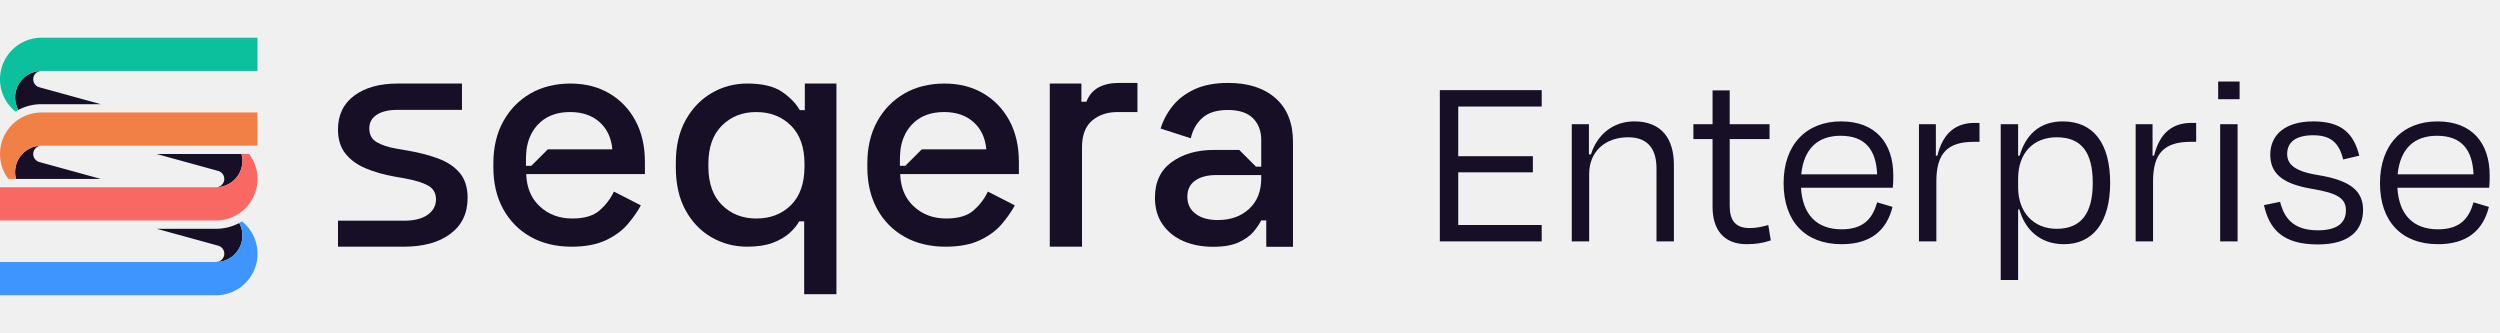
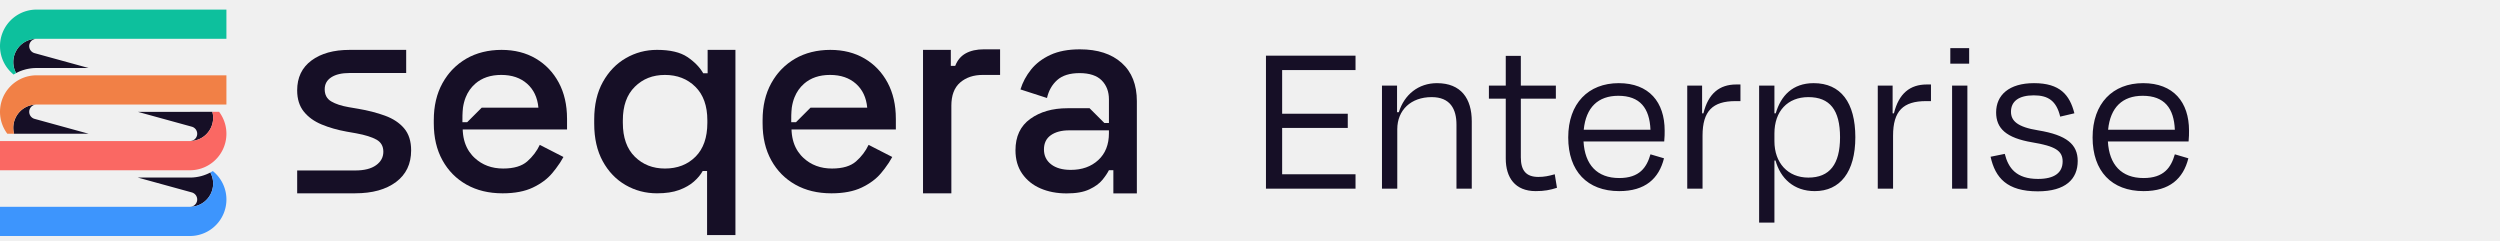
- <svg xmlns="http://www.w3.org/2000/svg" viewBox="0 0 466 62" fill="none">
+ <svg xmlns="http://www.w3.org/2000/svg" viewBox="0 5 530 51" fill="none">
  <path d="M271.815 45H268.384V16.8H287.372V19.855H271.815V29.114H285.727V32.122H271.815V41.945H287.372V45H271.815ZM296.175 28.785H296.551C297.726 25.025 300.734 22.628 304.635 22.628C309.758 22.628 312.014 25.918 312.014 30.712V45H308.771V31.417C308.771 28.127 307.455 25.589 303.507 25.589C299.136 25.589 296.222 28.315 296.222 32.404V45H292.979V23.145H296.175V28.785ZM315.649 23.145H319.221V16.847H322.417V23.145H329.843V25.918H322.417V38.373C322.417 41.099 323.498 42.509 326.13 42.509C327.352 42.509 328.292 42.321 329.608 41.945L330.078 44.812C328.621 45.282 327.399 45.517 325.566 45.517C321.195 45.517 319.221 42.65 319.221 38.608V25.918H315.649V23.145ZM343.273 45.517C336.505 45.517 332.463 41.287 332.463 34.143C332.463 26.905 336.74 22.628 343.179 22.628C349.618 22.628 352.908 26.67 352.908 32.686C352.908 33.25 352.908 34.143 352.814 34.989H335.706C335.988 39.924 338.573 42.744 343.273 42.744C347.597 42.744 349.101 40.488 349.9 37.715L352.767 38.561C351.686 42.885 348.772 45.517 343.273 45.517ZM335.753 32.498H349.9C349.712 27.939 347.691 25.307 343.085 25.307C338.808 25.307 336.223 27.751 335.753 32.498ZM360.845 29.02H361.127C362.161 24.79 364.558 22.91 368.083 22.91H368.976V26.435H367.942C363.101 26.435 360.939 28.503 360.939 33.767V45H357.696V23.145H360.845V29.02ZM393.332 34.096C393.332 41.475 390.089 45.517 384.731 45.517C380.266 45.517 377.446 42.791 376.412 39.031H376.177V52.191H372.934V23.145H376.177V29.02H376.459C377.54 25.307 380.031 22.628 384.496 22.628C390.23 22.628 393.332 26.717 393.332 34.096ZM376.177 34.942C376.177 39.501 378.997 42.65 383.368 42.65C387.88 42.65 390.089 39.83 390.089 34.096C390.089 28.315 387.927 25.589 383.368 25.589C378.997 25.589 376.177 28.55 376.177 33.297V34.942ZM401.235 29.02H401.517C402.551 24.79 404.948 22.91 408.473 22.91H409.366V26.435H408.332C403.491 26.435 401.329 28.503 401.329 33.767V45H398.086V23.145H401.235V29.02ZM417.085 45H413.842V23.145H417.085V45ZM417.461 18.492H413.466V15.202H417.461V18.492ZM432.015 45.564C425.482 45.564 422.991 42.697 422.004 38.232L425.012 37.621C425.764 40.629 427.456 42.932 432.062 42.932C435.54 42.932 437.279 41.616 437.279 39.219C437.279 36.916 435.634 35.976 430.84 35.177C425.294 34.237 423.179 32.216 423.179 28.832C423.179 25.166 425.905 22.628 431.216 22.628C436.715 22.628 438.783 25.119 439.77 29.02L436.762 29.725C435.963 26.388 434.224 25.213 431.169 25.213C427.973 25.213 426.328 26.482 426.328 28.691C426.328 30.618 427.691 31.934 432.109 32.639C438.125 33.626 440.475 35.6 440.475 39.125C440.475 42.932 437.937 45.564 432.015 45.564ZM454.439 45.517C447.671 45.517 443.629 41.287 443.629 34.143C443.629 26.905 447.906 22.628 454.345 22.628C460.784 22.628 464.074 26.67 464.074 32.686C464.074 33.25 464.074 34.143 463.98 34.989H446.872C447.154 39.924 449.739 42.744 454.439 42.744C458.763 42.744 460.267 40.488 461.066 37.715L463.933 38.561C462.852 42.885 459.938 45.517 454.439 45.517ZM446.919 32.498H461.066C460.878 27.939 458.857 25.307 454.251 25.307C449.974 25.307 447.389 27.751 446.919 32.498Z" fill="#160F26" />
  <g clip-path="url(#clip0_67_672)">
    <g clip-path="url(#clip1_67_672)">
      <path d="M40.749 31.883L40.816 31.91L40.884 31.936L40.947 31.967L41.011 32.002L41.072 32.036L41.133 32.075L41.191 32.119L41.247 32.161L41.299 32.209L41.352 32.257L41.402 32.311L41.448 32.363L41.495 32.42L41.535 32.478L41.575 32.539L41.61 32.599L41.642 32.664L41.673 32.727L41.7 32.793L41.727 32.86L41.746 32.929L41.765 32.996L41.779 33.069L41.792 33.138L41.8 33.211L41.804 33.28L41.806 33.351L41.804 33.424L41.8 33.495L41.792 33.566L41.779 33.637L41.765 33.707L41.746 33.778L41.727 33.845L41.7 33.914L41.673 33.979L41.642 34.042L41.61 34.106L41.575 34.167L41.535 34.229L41.495 34.286L41.448 34.34L41.402 34.396L41.352 34.446L41.299 34.498L41.247 34.545L41.191 34.588L41.133 34.628L41.072 34.67L41.011 34.705L40.947 34.739L40.884 34.768L40.816 34.797L40.749 34.82L40.682 34.843L40.613 34.858L40.544 34.876L40.471 34.885L40.402 34.893L40.329 34.901H40.317L40.39 34.899L40.521 34.893L40.651 34.885L40.782 34.874L40.911 34.856L41.041 34.837L41.17 34.816L41.299 34.789L41.425 34.761L41.554 34.728L41.681 34.691L41.806 34.651L41.929 34.609L42.051 34.563L42.172 34.513L42.294 34.461L42.413 34.405L42.53 34.346L42.645 34.284L42.758 34.219L42.87 34.15L42.981 34.081L43.089 34.008L43.196 33.929L43.3 33.849L43.402 33.768L43.502 33.682L43.6 33.593L43.694 33.505L43.788 33.411L43.878 33.317L43.965 33.219L44.049 33.119L44.132 33.017L44.212 32.912L44.289 32.806L44.362 32.699L44.435 32.587L44.502 32.476L44.568 32.361L44.631 32.246L44.689 32.13L44.744 32.011L44.796 31.89L44.846 31.769L44.892 31.647L44.936 31.522L44.975 31.397L45.011 31.27L45.044 31.144L45.073 31.017L45.1 30.886L45.123 30.758L45.142 30.629L45.155 30.498L45.169 30.368L45.178 30.235L45.182 30.105L45.184 29.974L45.182 29.844L45.178 29.711L45.169 29.581L45.155 29.45L45.142 29.322L45.123 29.191L45.1 29.061L45.073 28.934L45.044 28.805L45.019 28.707H40.35L40.258 28.709H29.214L40.669 31.86L40.749 31.883Z" fill="#160F26" />
      <path d="M47.992 33.025L47.983 32.86L47.971 32.697L47.956 32.532L47.937 32.368L47.916 32.207L47.889 32.044L47.858 31.883L47.827 31.721L47.791 31.562L47.75 31.403L47.708 31.243L47.66 31.086L47.61 30.93L47.558 30.773L47.501 30.619L47.441 30.468L47.378 30.314L47.312 30.164L47.243 30.015L47.172 29.867L47.095 29.723L47.017 29.577L46.934 29.435L46.849 29.293L46.763 29.155L46.671 29.016L46.579 28.882L46.483 28.75L46.45 28.707H45.019L45.044 28.805L45.073 28.934L45.1 29.061L45.123 29.191L45.142 29.322L45.156 29.45L45.169 29.581L45.178 29.711L45.182 29.844L45.184 29.974L45.182 30.105L45.178 30.235L45.169 30.368L45.156 30.498L45.142 30.629L45.123 30.758L45.1 30.886L45.073 31.017L45.044 31.144L45.011 31.27L44.975 31.397L44.937 31.522L44.892 31.647L44.846 31.769L44.796 31.89L44.744 32.011L44.689 32.13L44.631 32.246L44.568 32.361L44.502 32.476L44.435 32.587L44.362 32.699L44.289 32.806L44.212 32.912L44.132 33.017L44.049 33.119L43.965 33.219L43.878 33.317L43.788 33.411L43.694 33.505L43.6 33.593L43.502 33.682L43.402 33.768L43.3 33.849L43.196 33.929L43.089 34.008L42.981 34.081L42.87 34.15L42.758 34.219L42.645 34.284L42.53 34.346L42.413 34.405L42.294 34.461L42.173 34.513L42.052 34.563L41.929 34.609L41.806 34.651L41.681 34.691L41.554 34.728L41.425 34.761L41.299 34.789L41.17 34.816L41.041 34.837L40.911 34.856L40.782 34.874L40.651 34.885L40.521 34.893L40.39 34.899L40.258 34.901H0V41.094H40.258L40.423 41.092L40.586 41.088L40.751 41.079L40.915 41.065L41.078 41.05L41.241 41.033L41.404 41.008L41.566 40.983L41.727 40.954L41.888 40.919L42.05 40.883L42.207 40.844L42.367 40.8L42.526 40.754L42.682 40.706L42.837 40.651L42.991 40.595L43.145 40.535L43.296 40.474L43.446 40.409L43.596 40.338L43.744 40.265L43.89 40.19L44.034 40.111L44.176 40.031L44.318 39.944L44.454 39.858L44.593 39.767L44.729 39.673L44.862 39.577L44.992 39.478L45.121 39.376L45.25 39.27L45.374 39.163L45.495 39.055L45.614 38.942L45.732 38.827L45.847 38.71L45.958 38.589L46.07 38.468L46.177 38.343L46.281 38.216L46.383 38.088L46.483 37.955L46.579 37.823L46.671 37.688L46.763 37.55L46.849 37.412L46.934 37.27L47.017 37.128L47.095 36.984L47.172 36.838L47.243 36.69L47.312 36.542L47.378 36.391L47.441 36.239L47.501 36.087L47.558 35.932L47.61 35.776L47.66 35.621L47.708 35.461L47.75 35.304L47.791 35.145L47.827 34.983L47.858 34.824L47.889 34.663L47.916 34.499L47.937 34.336L47.956 34.173L47.971 34.01L47.983 33.845L47.992 33.682L47.998 33.518L48 33.353L47.998 33.188L47.992 33.025Z" fill="#FA6863" />
      <path d="M7.251 30.176L7.183 30.151L7.116 30.124L7.053 30.093L6.987 30.059L6.928 30.022L6.866 29.984L6.809 29.942L6.753 29.898L6.699 29.85L6.647 29.802L6.598 29.75L6.551 29.696L6.505 29.638L6.465 29.581L6.425 29.521L6.39 29.462L6.357 29.396L6.325 29.331L6.3 29.268L6.273 29.201L6.254 29.13L6.234 29.062L6.219 28.991L6.208 28.922L6.2 28.849L6.196 28.78L6.194 28.707L6.196 28.636L6.2 28.563L6.208 28.494L6.219 28.423L6.234 28.352L6.254 28.283L6.273 28.216L6.3 28.147L6.325 28.081L6.357 28.016L6.39 27.955L6.425 27.891L6.465 27.832L6.505 27.774L6.551 27.719L6.598 27.665L6.647 27.613L6.699 27.563L6.753 27.515L6.809 27.473L6.866 27.431L6.928 27.39L6.987 27.354L7.053 27.321L7.116 27.292L7.183 27.264L7.251 27.239L7.318 27.218L7.387 27.2L7.456 27.185L7.529 27.175L7.598 27.168L7.669 27.16H7.683H7.61L7.479 27.166L7.349 27.175L7.218 27.187L7.089 27.202L6.959 27.221L6.828 27.244L6.701 27.269L6.573 27.3L6.446 27.333L6.319 27.369L6.194 27.41L6.071 27.452L5.946 27.496L5.827 27.546L5.706 27.6L5.587 27.655L5.47 27.715L5.353 27.776L5.242 27.84L5.13 27.909L5.019 27.98L4.909 28.053L4.804 28.131L4.698 28.21L4.598 28.293L4.498 28.377L4.4 28.465L4.306 28.556L4.212 28.648L4.122 28.744L4.035 28.84L3.949 28.94L3.868 29.043L3.786 29.147L3.711 29.253L3.636 29.362L3.565 29.471L3.498 29.585L3.432 29.698L3.369 29.815L3.311 29.93L3.256 30.049L3.204 30.17L3.154 30.291L3.108 30.414L3.063 30.539L3.025 30.664L2.989 30.79L2.956 30.915L2.927 31.044L2.9 31.172L2.877 31.303L2.858 31.432L2.844 31.562L2.831 31.691L2.821 31.823L2.818 31.954L2.816 32.084L2.818 32.217L2.821 32.347L2.831 32.478L2.844 32.608L2.858 32.739L2.877 32.87L2.9 32.998L2.927 33.127L2.956 33.254L2.981 33.353H7.65L7.742 33.351H18.786L7.331 30.201L7.251 30.176Z" fill="#160F26" />
      <path d="M0.008 29.036L0.015 29.201L0.029 29.364L0.044 29.527L0.063 29.69L0.085 29.854L0.111 30.015L0.14 30.178L0.173 30.339L0.209 30.498L0.25 30.658L0.292 30.817L0.34 30.975L0.39 31.13L0.442 31.286L0.499 31.441L0.559 31.593L0.622 31.746L0.688 31.896L0.757 32.046L0.828 32.192L0.905 32.338L0.983 32.484L1.066 32.626L1.15 32.766L1.237 32.904L1.327 33.042L1.421 33.179L1.517 33.311L1.55 33.353H2.981L2.956 33.254L2.927 33.127L2.9 32.998L2.877 32.87L2.858 32.739L2.845 32.608L2.831 32.478L2.821 32.347L2.818 32.217L2.816 32.084L2.818 31.954L2.821 31.823L2.831 31.691L2.845 31.562L2.858 31.432L2.877 31.303L2.9 31.172L2.927 31.044L2.956 30.915L2.989 30.79L3.025 30.664L3.063 30.539L3.108 30.414L3.154 30.291L3.204 30.17L3.256 30.049L3.311 29.93L3.369 29.815L3.432 29.698L3.498 29.585L3.565 29.471L3.636 29.362L3.711 29.253L3.786 29.147L3.868 29.043L3.949 28.94L4.035 28.84L4.122 28.744L4.212 28.648L4.306 28.556L4.4 28.465L4.498 28.377L4.598 28.293L4.698 28.21L4.804 28.131L4.909 28.053L5.019 27.98L5.13 27.909L5.242 27.84L5.353 27.776L5.47 27.715L5.587 27.655L5.706 27.6L5.827 27.546L5.946 27.496L6.071 27.452L6.194 27.41L6.319 27.369L6.446 27.333L6.573 27.3L6.701 27.269L6.828 27.244L6.959 27.221L7.089 27.202L7.218 27.187L7.349 27.175L7.479 27.166L7.61 27.16L7.742 27.158H48V20.966H7.742L7.577 20.968L7.414 20.972L7.249 20.982L7.085 20.993L6.92 21.009L6.759 21.028L6.596 21.051L6.434 21.076L6.273 21.107L6.11 21.139L5.95 21.176L5.791 21.216L5.633 21.258L5.474 21.306L5.318 21.354L5.163 21.408L5.009 21.464L4.856 21.525L4.704 21.587L4.554 21.652L4.404 21.723L4.256 21.796L4.11 21.869L3.966 21.95L3.824 22.03L3.682 22.115L3.544 22.203L3.405 22.293L3.271 22.387L3.138 22.483L3.006 22.581L2.879 22.683L2.75 22.788L2.626 22.896L2.505 23.005L2.385 23.119L2.268 23.232L2.153 23.351L2.04 23.472L1.93 23.593L1.823 23.718L1.719 23.844L1.617 23.973L1.517 24.104L1.421 24.238L1.327 24.372L1.237 24.509L1.15 24.649L1.066 24.791L0.983 24.933L0.905 25.075L0.828 25.221L0.757 25.371L0.688 25.518L0.622 25.67L0.559 25.82L0.499 25.974L0.442 26.127L0.39 26.282L0.34 26.44L0.292 26.597L0.25 26.757L0.209 26.916L0.173 27.077L0.14 27.237L0.111 27.398L0.085 27.561L0.063 27.724L0.044 27.887L0.029 28.051L0.015 28.214L0.008 28.377L0 28.542V28.707V28.872L0.008 29.036Z" fill="#F18046" />
      <path d="M7.251 16.244L7.183 16.217L7.116 16.188L7.051 16.159L6.989 16.125L6.926 16.09L6.866 16.052L6.809 16.007L6.751 15.965L6.697 15.917L6.646 15.869L6.598 15.816L6.551 15.764L6.505 15.706L6.463 15.648L6.425 15.587L6.388 15.526L6.356 15.462L6.323 15.399L6.298 15.334L6.273 15.264L6.252 15.197L6.234 15.13L6.219 15.057L6.208 14.988L6.198 14.915L6.196 14.844L6.194 14.771L6.196 14.7L6.198 14.631L6.208 14.56L6.219 14.489L6.234 14.42L6.252 14.349L6.273 14.28L6.298 14.212L6.323 14.147L6.356 14.084L6.388 14.018L6.425 13.959L6.463 13.898L6.505 13.84L6.551 13.786L6.598 13.73L6.646 13.677L6.697 13.629L6.751 13.581L6.809 13.539L6.866 13.498L6.926 13.456L6.989 13.421L7.051 13.387L7.116 13.356L7.183 13.329L7.251 13.306L7.318 13.283L7.387 13.264L7.458 13.251L7.527 13.239L7.598 13.231L7.671 13.226H7.694H7.61L7.479 13.231L7.349 13.241L7.218 13.252L7.089 13.27L6.959 13.289L6.828 13.31L6.701 13.337L6.573 13.366L6.446 13.398L6.319 13.435L6.194 13.475L6.071 13.517L5.946 13.563L5.827 13.611L5.706 13.665L5.587 13.721L5.47 13.78L5.353 13.842L5.242 13.905L5.128 13.974L5.019 14.045L4.909 14.118L4.804 14.197L4.698 14.276L4.596 14.358L4.498 14.445L4.4 14.531L4.304 14.621L4.212 14.713L4.122 14.809L4.035 14.907L3.949 15.007L3.868 15.109L3.786 15.214L3.711 15.32L3.636 15.428L3.565 15.537L3.498 15.65L3.432 15.764L3.369 15.881L3.311 15.996L3.256 16.115L3.204 16.236L3.154 16.357L3.108 16.48L3.063 16.605L3.025 16.729L2.989 16.856L2.956 16.983L2.925 17.109L2.9 17.238L2.877 17.369L2.858 17.497L2.843 17.628L2.831 17.756L2.821 17.889L2.818 18.021L2.816 18.152L2.818 18.282L2.821 18.415L2.831 18.546L2.843 18.676L2.858 18.805L2.877 18.935L2.9 19.066L2.925 19.192L2.956 19.321L2.989 19.448L3.025 19.573L3.063 19.699L3.108 19.822L3.154 19.945L3.204 20.066L3.256 20.187L3.311 20.306L3.369 20.423L3.407 20.49L3.411 20.488L3.572 20.406L3.734 20.327L3.897 20.25L4.062 20.179L4.227 20.106L4.396 20.041L4.564 19.98L4.734 19.916L4.905 19.863L5.078 19.809L5.251 19.759L5.424 19.711L5.599 19.667L5.775 19.628L5.952 19.594L6.127 19.559L6.306 19.53L6.484 19.503L6.663 19.48L6.843 19.461L7.022 19.446L7.203 19.432L7.379 19.425L7.564 19.421L7.742 19.417H18.786L7.329 16.267L7.251 16.244Z" fill="#160F26" />
      <path d="M40.258 48.839H40.39L40.521 48.831L40.651 48.824L40.782 48.812L40.913 48.795L41.043 48.776L41.172 48.754L41.3 48.727L41.427 48.699L41.556 48.666L41.681 48.63L41.806 48.589L41.931 48.547L42.053 48.501L42.172 48.451L42.294 48.399L42.413 48.343L42.53 48.284L42.647 48.223L42.76 48.157L42.872 48.088L42.981 48.017L43.091 47.944L43.198 47.867L43.302 47.787L43.404 47.706L43.504 47.62L43.6 47.531L43.696 47.443L43.788 47.349L43.878 47.255L43.967 47.157L44.051 47.057L44.134 46.956L44.214 46.85L44.289 46.744L44.364 46.637L44.435 46.525L44.502 46.414L44.568 46.299L44.631 46.184L44.691 46.067L44.746 45.95L44.796 45.828L44.848 45.706L44.892 45.585L44.936 45.46L44.977 45.335L45.011 45.208L45.046 45.082L45.075 44.955L45.1 44.825L45.123 44.696L45.142 44.567L45.157 44.435L45.171 44.306L45.178 44.174L45.184 44.043V43.913V43.782L45.178 43.65L45.171 43.519L45.157 43.388L45.142 43.26L45.123 43.129L45.1 42.999L45.075 42.872L45.046 42.743L45.011 42.617L44.977 42.492L44.936 42.365L44.892 42.24L44.848 42.119L44.796 41.998L44.746 41.877L44.691 41.758L44.631 41.641L44.593 41.57L44.589 41.572L44.427 41.655L44.266 41.733L44.103 41.81L43.938 41.883L43.77 41.952L43.603 42.02L43.436 42.081L43.265 42.142L43.093 42.2L42.922 42.252L42.751 42.302L42.574 42.35L42.401 42.392L42.224 42.432L42.048 42.469L41.871 42.501L41.694 42.53L41.516 42.557L41.337 42.58L41.158 42.599L40.978 42.615L40.797 42.626L40.617 42.636L40.438 42.642L40.258 42.644H29.214L40.669 45.794L40.749 45.819L40.816 45.844L40.884 45.871L40.947 45.901L41.011 45.936L41.072 45.972L41.133 46.011L41.191 46.053L41.247 46.097L41.299 46.145L41.352 46.193L41.402 46.245L41.448 46.299L41.495 46.356L41.535 46.414L41.575 46.474L41.61 46.533L41.642 46.598L41.673 46.664L41.7 46.727L41.727 46.794L41.746 46.865L41.765 46.932L41.779 47.004L41.792 47.073L41.8 47.145L41.804 47.215L41.806 47.288L41.804 47.359L41.8 47.432L41.792 47.501L41.779 47.572L41.765 47.643L41.746 47.712L41.727 47.779L41.7 47.848L41.673 47.913L41.642 47.979L41.61 48.04L41.575 48.103L41.535 48.163L41.495 48.221L41.448 48.276L41.402 48.33L41.352 48.382L41.299 48.432L41.247 48.48L41.191 48.522L41.133 48.564L41.072 48.605L41.011 48.641L40.947 48.674L40.884 48.703L40.816 48.731L40.749 48.756L40.682 48.777L40.613 48.795L40.544 48.81L40.471 48.82L40.402 48.827L40.329 48.835L40.258 48.837" fill="#160F26" />
      <path d="M47.992 46.961L47.985 46.798L47.973 46.635L47.956 46.47L47.938 46.306L47.916 46.145L47.889 45.982L47.86 45.821L47.827 45.66L47.791 45.498L47.75 45.341L47.708 45.181L47.662 45.022L47.612 44.869L47.558 44.711L47.501 44.557L47.443 44.406L47.38 44.252L47.312 44.102L47.245 43.953L47.172 43.805L47.095 43.661L47.019 43.515L46.936 43.373L46.849 43.231L46.763 43.093L46.673 42.955L46.579 42.82L46.483 42.688L46.383 42.555L46.283 42.428L46.177 42.3L46.07 42.177L45.96 42.054L45.847 41.935L45.734 41.816L45.614 41.703L45.495 41.59L45.374 41.48L45.25 41.373L45.123 41.267L45.115 41.261L44.935 41.371L44.775 41.461L44.61 41.551L44.589 41.563L44.631 41.641L44.691 41.758L44.746 41.877L44.796 41.998L44.848 42.119L44.892 42.24L44.937 42.365L44.977 42.492L45.011 42.617L45.046 42.743L45.075 42.872L45.1 42.999L45.123 43.129L45.142 43.26L45.157 43.388L45.171 43.519L45.178 43.65L45.184 43.782V43.913V44.043L45.178 44.174L45.171 44.306L45.157 44.435L45.142 44.567L45.123 44.696L45.1 44.824L45.075 44.955L45.046 45.082L45.011 45.208L44.977 45.335L44.937 45.46L44.892 45.585L44.848 45.706L44.796 45.828L44.746 45.949L44.691 46.066L44.631 46.184L44.568 46.299L44.502 46.414L44.435 46.525L44.364 46.637L44.289 46.744L44.214 46.85L44.134 46.955L44.051 47.057L43.967 47.157L43.878 47.255L43.788 47.349L43.696 47.443L43.6 47.531L43.504 47.62L43.404 47.706L43.302 47.787L43.198 47.867L43.091 47.944L42.981 48.017L42.872 48.088L42.76 48.157L42.647 48.222L42.53 48.284L42.413 48.343L42.294 48.399L42.173 48.451L42.053 48.501L41.931 48.547L41.806 48.589L41.681 48.63L41.556 48.666L41.427 48.699L41.301 48.727L41.172 48.754L41.043 48.775L40.913 48.795L40.782 48.812L40.651 48.823L40.521 48.831L40.39 48.839H40.258H0V55.032H40.258L40.423 55.03L40.586 55.026L40.751 55.017L40.915 55.003L41.08 54.99L41.243 54.971L41.406 54.946L41.568 54.921L41.729 54.892L41.89 54.858L42.05 54.821L42.209 54.783L42.367 54.74L42.526 54.692L42.682 54.644L42.837 54.589L42.993 54.533L43.146 54.474L43.298 54.412L43.448 54.347L43.598 54.276L43.744 54.203L43.892 54.128L44.034 54.049L44.178 53.969L44.318 53.884L44.456 53.794L44.595 53.706L44.729 53.611L44.862 53.514L44.994 53.416L45.123 53.314L45.25 53.208L45.374 53.101L45.495 52.993L45.614 52.88L45.734 52.765L45.847 52.648L45.96 52.527L46.07 52.406L46.177 52.281L46.283 52.154L46.383 52.026L46.483 51.895L46.579 51.761L46.673 51.626L46.763 51.488L46.849 51.35L46.936 51.208L47.019 51.066L47.095 50.922L47.172 50.776L47.245 50.628L47.312 50.48L47.38 50.329L47.443 50.177L47.501 50.025L47.558 49.87L47.612 49.714L47.662 49.557L47.708 49.399L47.75 49.242L47.791 49.081L47.827 48.921L47.86 48.762L47.889 48.599L47.916 48.438L47.938 48.274L47.956 48.111L47.973 47.948L47.985 47.783L47.992 47.62L48 47.456V47.291V47.126L47.992 46.961Z" fill="#3D95FD" />
      <path d="M0.008 15.101L0.015 15.266L0.027 15.43L0.044 15.595L0.063 15.758L0.085 15.919L0.111 16.082L0.14 16.244L0.173 16.405L0.209 16.564L0.25 16.724L0.292 16.881L0.338 17.04L0.39 17.196L0.442 17.351L0.499 17.507L0.557 17.659L0.62 17.812L0.688 17.962L0.757 18.112L0.828 18.258L0.905 18.404L0.983 18.549L1.064 18.692L1.15 18.834L1.237 18.97L1.327 19.108L1.421 19.244L1.517 19.377L1.617 19.509L1.719 19.636L1.823 19.765L1.93 19.887L2.04 20.01L2.153 20.129L2.268 20.247L2.385 20.362L2.505 20.475L2.626 20.584L2.75 20.692L2.879 20.796L2.885 20.801L3.065 20.694L3.225 20.604L3.39 20.512L3.413 20.502L3.369 20.423L3.311 20.306L3.256 20.187L3.204 20.066L3.154 19.945L3.108 19.822L3.063 19.699L3.025 19.573L2.989 19.448L2.956 19.321L2.925 19.192L2.9 19.066L2.877 18.935L2.858 18.805L2.843 18.676L2.831 18.546L2.821 18.415L2.818 18.282L2.816 18.152L2.818 18.021L2.821 17.889L2.831 17.756L2.843 17.628L2.858 17.497L2.877 17.369L2.9 17.238L2.925 17.11L2.956 16.983L2.989 16.856L3.025 16.729L3.063 16.605L3.108 16.48L3.154 16.357L3.204 16.236L3.256 16.115L3.311 15.996L3.369 15.881L3.432 15.764L3.498 15.65L3.565 15.537L3.636 15.428L3.711 15.32L3.786 15.215L3.868 15.109L3.949 15.007L4.035 14.907L4.122 14.809L4.212 14.713L4.304 14.621L4.4 14.531L4.498 14.445L4.596 14.358L4.698 14.276L4.804 14.197L4.909 14.118L5.019 14.045L5.128 13.974L5.242 13.905L5.353 13.842L5.47 13.78L5.587 13.721L5.706 13.665L5.827 13.611L5.946 13.563L6.071 13.518L6.194 13.475L6.319 13.435L6.446 13.398L6.573 13.366L6.701 13.337L6.828 13.31L6.959 13.289L7.089 13.27L7.218 13.252L7.349 13.241L7.479 13.231L7.61 13.226H7.742H48V7.032H7.742H7.577L7.414 7.038L7.249 7.048L7.085 7.061L6.92 7.074L6.757 7.094L6.596 7.119L6.432 7.142L6.271 7.172L6.11 7.205L5.95 7.243L5.791 7.282L5.633 7.324L5.474 7.372L5.318 7.42L5.163 7.474L5.009 7.529L4.854 7.591L4.704 7.652L4.554 7.718L4.404 7.789L4.256 7.86L4.11 7.936L3.966 8.015L3.824 8.096L3.682 8.18L3.544 8.269L3.405 8.359L3.271 8.453L3.138 8.549L3.006 8.649L2.879 8.75L2.75 8.856L2.626 8.962L2.505 9.071L2.385 9.184L2.268 9.3L2.153 9.417L2.04 9.536L1.93 9.659L1.823 9.783L1.719 9.91L1.617 10.039L1.517 10.169L1.421 10.304L1.327 10.438L1.237 10.574L1.15 10.714L1.064 10.855L0.983 10.999L0.905 11.143L0.828 11.287L0.757 11.436L0.688 11.584L0.62 11.736L0.557 11.887L0.499 12.039L0.442 12.193L0.39 12.35L0.338 12.506L0.292 12.663L0.25 12.822L0.209 12.982L0.173 13.143L0.14 13.302L0.111 13.464L0.085 13.627L0.063 13.79L0.044 13.953L0.027 14.117L0.015 14.282L0.008 14.445L0 14.608V14.773V14.938L0.008 15.101Z" fill="#0DC09D" />
    </g>
    <path d="M75.316 45.982H63.002V41.138H75.316C77.222 41.138 78.691 40.77 79.722 40.029C80.753 39.289 81.269 38.335 81.269 37.168C81.269 36.001 80.782 35.145 79.81 34.599C78.837 34.056 77.397 33.607 75.49 33.257L73.505 32.908C71.559 32.559 69.789 32.052 68.195 31.391C66.6 30.731 65.335 29.815 64.401 28.648C63.468 27.48 63 25.983 63 24.153C63 21.431 64.012 19.319 66.035 17.822C68.059 16.324 70.743 15.576 74.089 15.576H86.111V20.479H74.089C72.455 20.479 71.171 20.78 70.238 21.383C69.305 21.986 68.836 22.833 68.836 23.921C68.836 25.088 69.293 25.945 70.207 26.49C71.121 27.035 72.357 27.444 73.912 27.715L75.955 28.064C78.017 28.414 79.904 28.901 81.617 29.523C83.329 30.145 84.681 31.04 85.673 32.207C86.666 33.374 87.161 34.931 87.161 36.876C87.161 39.756 86.09 41.993 83.951 43.588C81.811 45.183 78.933 45.98 75.314 45.98L75.316 45.982Z" fill="#160F26" />
    <path d="M149.9 54.836V41.255H148.967C148.539 42.035 147.917 42.784 147.099 43.502C146.281 44.222 145.24 44.815 143.977 45.281C142.712 45.748 141.147 45.982 139.279 45.982C136.866 45.982 134.649 45.398 132.625 44.231C130.602 43.064 128.987 41.382 127.781 39.182C126.576 36.984 125.973 34.329 125.973 31.215V30.339C125.973 27.227 126.585 24.572 127.812 22.372C129.037 20.174 130.661 18.49 132.685 17.323C134.708 16.155 136.906 15.572 139.279 15.572C142.08 15.572 144.231 16.079 145.728 17.088C147.226 18.1 148.345 19.248 149.084 20.533H150.017V15.572H155.913V54.833H149.902L149.9 54.836ZM140.971 40.729C143.616 40.729 145.776 39.892 147.448 38.22C149.12 36.548 149.958 34.154 149.958 31.042V30.516C149.958 27.442 149.111 25.069 147.419 23.395C145.726 21.723 143.576 20.886 140.971 20.886C138.366 20.886 136.273 21.723 134.58 23.395C132.886 25.069 132.042 27.442 132.042 30.516V31.042C132.042 34.156 132.888 36.548 134.58 38.22C136.273 39.894 138.402 40.729 140.971 40.729Z" fill="#160F26" />
    <path d="M120.211 30.165C120.211 27.246 119.628 24.699 118.46 22.52C117.293 20.341 115.667 18.638 113.588 17.413C111.505 16.188 109.082 15.574 106.321 15.574C103.561 15.574 100.99 16.196 98.851 17.442C97.78 18.064 96.826 18.807 95.985 19.674C95.879 19.782 95.776 19.893 95.672 20.005C95.365 20.343 95.079 20.696 94.806 21.064C94.445 21.558 94.109 22.082 93.802 22.637C92.577 24.854 91.963 27.461 91.963 30.458V31.159C91.963 34.156 92.575 36.761 93.802 38.98C95.027 41.198 96.73 42.92 98.909 44.145C101.086 45.37 103.635 45.984 106.554 45.984C109.122 45.984 111.261 45.575 112.974 44.759C114.686 43.941 116.047 42.93 117.059 41.724C117.339 41.388 117.604 41.058 117.852 40.731C118.497 39.885 119.031 39.069 119.451 38.28L114.433 35.711C113.811 37.036 112.924 38.203 111.778 39.213C110.628 40.224 108.927 40.729 106.671 40.729C104.257 40.729 102.244 39.979 100.631 38.483C100.531 38.389 100.433 38.297 100.339 38.197C100.243 38.097 100.153 37.999 100.063 37.9C99.848 37.652 99.648 37.393 99.464 37.12C98.678 35.941 98.229 34.538 98.116 32.912C98.104 32.756 98.099 32.599 98.093 32.441H120.213V30.165H120.211ZM102.119 27.83L99.045 30.904H98.033C98.018 30.019 98.033 28.882 98.15 27.83C98.208 27.431 98.285 27.045 98.385 26.674C98.481 26.304 98.598 25.95 98.734 25.613C99.187 24.486 99.861 23.531 100.748 22.752C102.167 21.506 104.004 20.884 106.264 20.884C108.523 20.884 110.349 21.506 111.751 22.752C113.152 23.998 113.949 25.691 114.143 27.83H102.121H102.119Z" fill="#160F26" />
    <path d="M189.919 30.165C189.919 27.246 189.336 24.699 188.168 22.52C187.001 20.341 185.375 18.638 183.296 17.413C181.213 16.188 178.79 15.574 176.029 15.574C173.268 15.574 170.698 16.196 168.559 17.442C167.488 18.064 166.534 18.807 165.693 19.674C165.587 19.782 165.483 19.893 165.38 20.005C165.073 20.343 164.786 20.696 164.514 21.064C164.153 21.558 163.817 22.082 163.51 22.637C162.285 24.854 161.671 27.461 161.671 30.458V31.159C161.671 34.156 162.283 36.761 163.51 38.98C164.735 41.198 166.438 42.92 168.617 44.145C170.794 45.37 173.343 45.984 176.261 45.984C178.83 45.984 180.969 45.575 182.681 44.759C184.394 43.941 185.755 42.93 186.767 41.724C187.047 41.388 187.312 41.058 187.56 40.731C188.205 39.885 188.738 39.069 189.159 38.28L184.14 35.711C183.518 37.036 182.631 38.203 181.485 39.213C180.335 40.224 178.634 40.729 176.378 40.729C173.965 40.729 171.951 39.979 170.339 38.483C170.239 38.389 170.141 38.297 170.047 38.197C169.951 38.097 169.861 37.999 169.77 37.9C169.555 37.652 169.356 37.393 169.171 37.12C168.386 35.941 167.937 34.538 167.824 32.912C167.812 32.756 167.806 32.599 167.801 32.441H189.921V30.165H189.919ZM171.827 27.83L168.753 30.904H167.741C167.726 30.019 167.741 28.882 167.858 27.83C167.916 27.431 167.993 27.045 168.092 26.674C168.188 26.304 168.306 25.95 168.442 25.613C168.895 24.486 169.569 23.531 170.456 22.752C171.875 21.506 173.712 20.884 175.971 20.884C178.231 20.884 180.057 21.506 181.458 22.752C182.86 23.998 183.657 25.691 183.851 27.83H171.828H171.827Z" fill="#160F26" />
    <path d="M195.679 45.982V15.574H201.573V18.958H202.506C202.972 17.753 203.721 16.868 204.752 16.303C205.783 15.739 207.058 15.457 208.574 15.457H212.018V20.884H208.342C206.395 20.884 204.802 21.42 203.556 22.489C202.31 23.56 201.688 25.204 201.688 27.421V45.98H195.677L195.679 45.982Z" fill="#160F26" />
    <path d="M241.016 26.478C241.016 22.961 239.943 20.245 237.792 18.331C235.644 16.416 232.693 15.458 228.94 15.458C226.479 15.458 224.398 15.848 222.697 16.631C220.998 17.415 219.629 18.45 218.594 19.738C217.559 21.028 216.807 22.435 216.336 23.958L221.963 25.776C222.315 24.213 223.038 22.942 224.133 21.965C225.229 20.989 226.809 20.5 228.88 20.5C230.952 20.5 232.555 21.018 233.571 22.053C234.588 23.088 235.095 24.428 235.095 26.069V31.069H234.12L230.992 27.945H226.302C223.136 27.945 220.508 28.698 218.417 30.203C216.327 31.706 215.28 33.925 215.28 36.857C215.28 38.811 215.76 40.47 216.716 41.839C217.674 43.208 218.964 44.243 220.585 44.945C222.209 45.648 224.056 46.001 226.124 46.001C228.191 46.001 229.719 45.717 230.931 45.151C232.142 44.584 233.062 43.92 233.686 43.158C234.314 42.396 234.778 41.701 235.093 41.077H236.032V46.001H241.014V26.48L241.016 26.478ZM235.095 33.219C235.095 35.644 234.342 37.548 232.837 38.934C231.332 40.32 229.391 41.015 227.005 41.015C225.246 41.015 223.86 40.626 222.843 39.842C221.825 39.059 221.318 38.005 221.318 36.677C221.318 35.348 221.808 34.34 222.783 33.659C223.762 32.975 225.048 32.633 226.652 32.633H235.093V33.219H235.095Z" fill="#160F26" />
  </g>
  <defs>
    <clipPath id="clip0_67_672">
      <rect width="242" height="48" fill="white" transform="translate(0 7.03223)" />
    </clipPath>
    <clipPath id="clip1_67_672">
      <rect width="48" height="48" fill="white" transform="translate(0 7.03223)" />
    </clipPath>
  </defs>
</svg>
